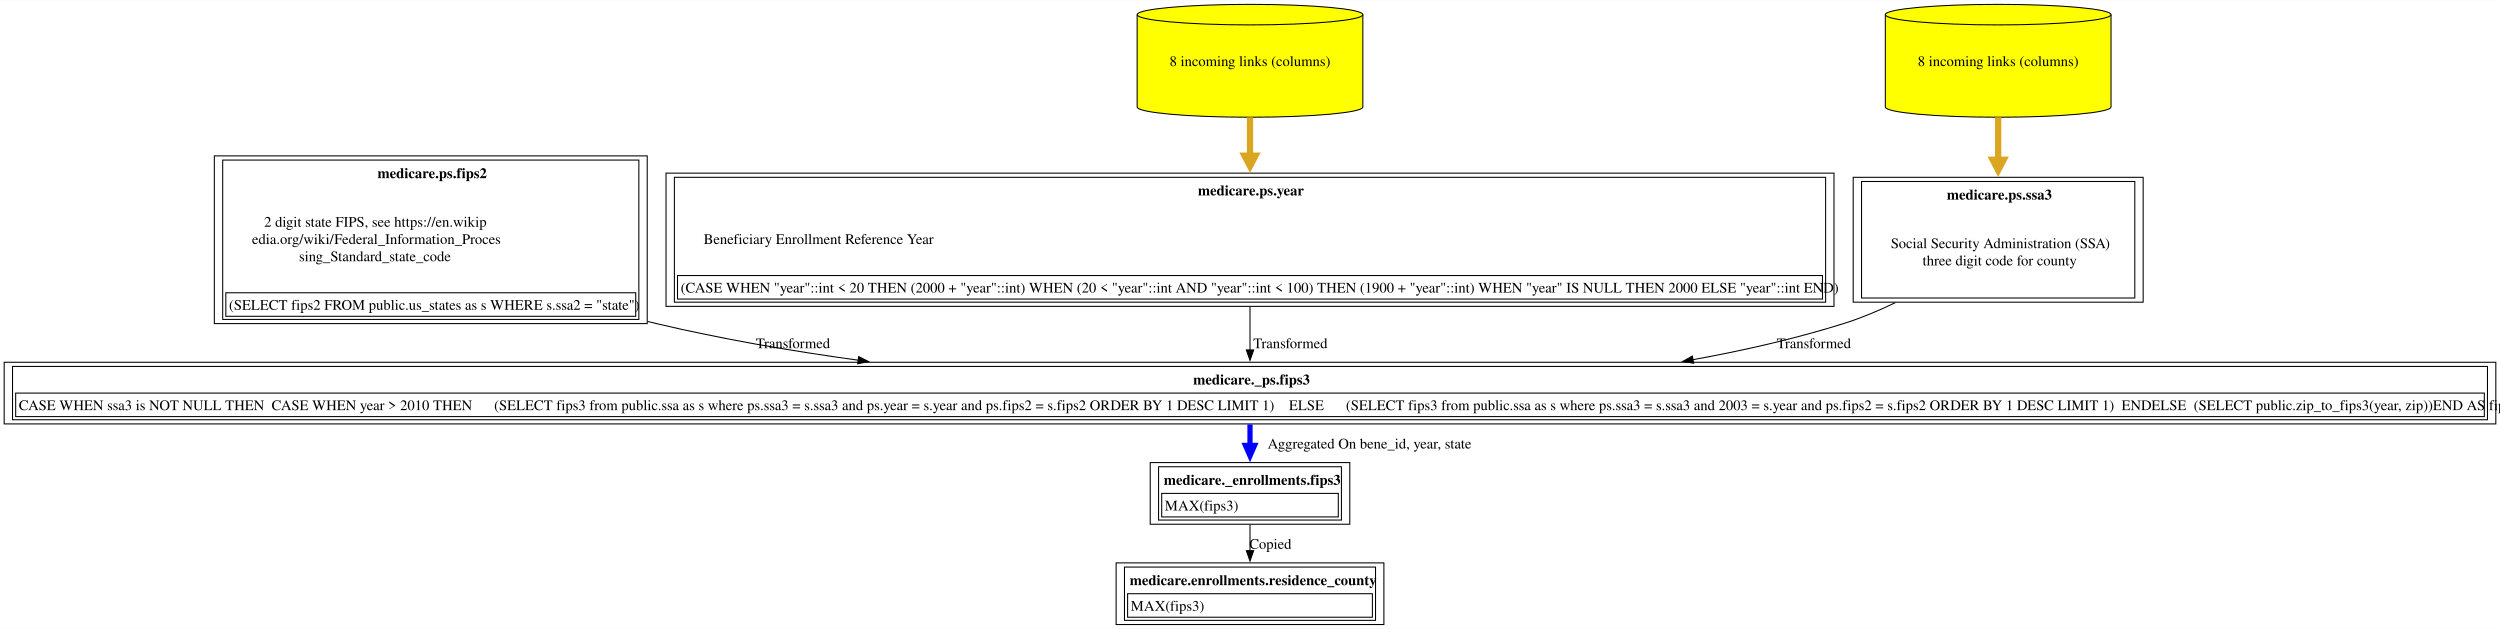
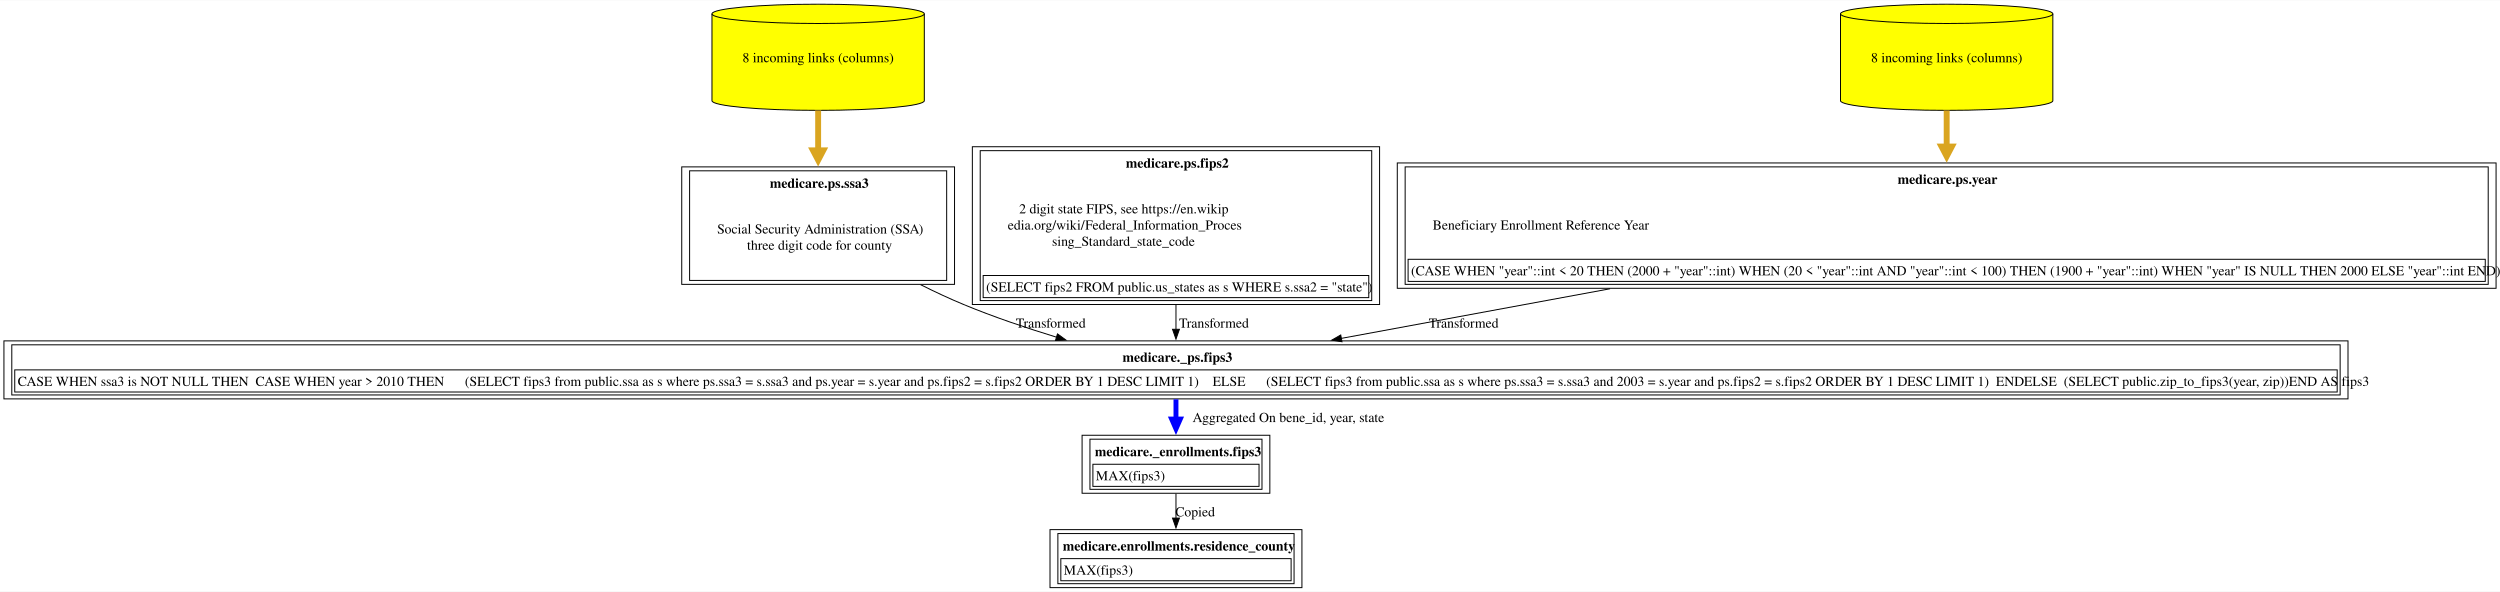
- <svg xmlns="http://www.w3.org/2000/svg" xmlns:xlink="http://www.w3.org/1999/xlink" width="2393pt" height="602pt" viewBox="0.00 0.00 2392.50 601.50">
+ <svg xmlns="http://www.w3.org/2000/svg" xmlns:xlink="http://www.w3.org/1999/xlink" width="2543pt" height="602pt" viewBox="0.00 0.00 2543.12 601.50">
  <g id="graph0" class="graph" transform="scale(1 1) rotate(0) translate(4 597.5)">
-     <polygon fill="white" stroke="none" points="-4,4 -4,-597.5 2388.5,-597.5 2388.5,4 -4,4" />
+     <polygon fill="white" stroke="none" points="-4,4 -4,-597.5 2539.12,-597.5 2539.12,4 -4,4" />
    <g id="node1" class="node">
      <g id="a_node1">
        <a xlink:href="../medicare.enrollments/residence_county.html" xlink:title="&lt;TABLE&gt;" target="_blank">
          <polygon fill="none" stroke="black" points="1320.38,-59 1064.12,-59 1064.12,0 1320.38,0 1320.38,-59" />
          <text text-anchor="start" x="1077.12" y="-37.7" font-family="Times,serif" font-weight="bold" font-size="14.00">medicare.enrollments.residence_county</text>
          <polygon fill="none" stroke="black" points="1075.12,-7 1075.12,-29.5 1309.38,-29.5 1309.38,-7 1075.12,-7" />
          <text text-anchor="start" x="1078.12" y="-13.2" font-family="Times,serif" font-size="14.00">MAX(fips3)</text>
          <polygon fill="none" stroke="black" points="1072.12,-4 1072.12,-55 1312.38,-55 1312.38,-4 1072.12,-4" />
        </a>
      </g>
    </g>
    <g id="node2" class="node">
      <g id="a_node2">
        <a xlink:href="../medicare._enrollments/fips3.html" xlink:title="&lt;TABLE&gt;" target="_blank">
          <polygon fill="none" stroke="black" points="1287.75,-155 1096.75,-155 1096.75,-96 1287.75,-96 1287.75,-155" />
          <text text-anchor="start" x="1109.75" y="-133.7" font-family="Times,serif" font-weight="bold" font-size="14.00">medicare._enrollments.fips3</text>
          <polygon fill="none" stroke="black" points="1107.75,-103 1107.75,-125.5 1276.75,-125.5 1276.75,-103 1107.75,-103" />
          <text text-anchor="start" x="1110.75" y="-109.2" font-family="Times,serif" font-size="14.00">MAX(fips3)</text>
          <polygon fill="none" stroke="black" points="1104.75,-100 1104.75,-151 1279.75,-151 1279.75,-100 1104.75,-100" />
        </a>
      </g>
    </g>
    <g id="edge1" class="edge">
      <path fill="none" stroke="black" d="M1192.25,-95.53C1192.25,-87.68 1192.25,-79.05 1192.25,-70.7" />
      <polygon fill="black" stroke="black" points="1195.75,-70.73 1192.25,-60.73 1188.75,-70.73 1195.75,-70.73" />
      <text text-anchor="middle" x="1211.75" y="-72.45" font-family="Times,serif" font-size="14.00">Copied</text>
    </g>
    <g id="node3" class="node">
      <g id="a_node3">
        <a xlink:href="../medicare._ps/fips3.html" xlink:title="&lt;TABLE&gt;" target="_blank">
          <polygon fill="none" stroke="black" points="2384.5,-251 0,-251 0,-192 2384.5,-192 2384.5,-251" />
          <text text-anchor="start" x="1137.88" y="-229.7" font-family="Times,serif" font-weight="bold" font-size="14.00">medicare._ps.fips3</text>
          <polygon fill="none" stroke="black" points="11,-199 11,-221.5 2373.5,-221.5 2373.5,-199 11,-199" />
          <text text-anchor="start" x="14" y="-205.2" font-family="Times,serif" font-size="14.00">CASE WHEN ssa3 is NOT NULL THEN  CASE WHEN year &gt; 2010 THEN      (SELECT fips3 from public.ssa as s where ps.ssa3 = s.ssa3 and ps.year = s.year and ps.fips2 = s.fips2 ORDER BY 1 DESC LIMIT 1)    ELSE      (SELECT fips3 from public.ssa as s where ps.ssa3 = s.ssa3 and 2003 = s.year and ps.fips2 = s.fips2 ORDER BY 1 DESC LIMIT 1)  ENDELSE  (SELECT public.zip_to_fips3(year, zip))END AS fips3</text>
          <polygon fill="none" stroke="black" points="8,-196 8,-247 2376.5,-247 2376.5,-196 8,-196" />
        </a>
      </g>
    </g>
    <g id="edge2" class="edge">
      <path fill="none" stroke="blue" stroke-width="5" d="M1192.25,-191.53C1192.25,-185.13 1192.25,-178.2 1192.25,-171.33" />
      <polygon fill="blue" stroke="blue" stroke-width="5" points="1196.63,-171.45 1192.25,-161.45 1187.88,-171.45 1196.63,-171.45" />
      <text text-anchor="middle" x="1306.62" y="-168.45" font-family="Times,serif" font-size="14.00">	  Aggregated On bene_id, year, state</text>
    </g>
    <g id="node4" class="node">
      <g id="a_node4">
-         <a xlink:href="../medicare.ps/fips2.html" xlink:title="&lt;TABLE&gt;" target="_blank">
-           <polygon fill="none" stroke="black" points="615.38,-448.5 201.12,-448.5 201.12,-288 615.38,-288 615.38,-448.5" />
-           <text text-anchor="start" x="357.25" y="-427.2" font-family="Times,serif" font-weight="bold" font-size="14.00">medicare.ps.fips2</text>
-           <text text-anchor="start" x="248.75" y="-380.7" font-family="Times,serif" font-size="14.00">2 digit state FIPS, see https://en.wikip</text>
-           <text text-anchor="start" x="237.12" y="-364.2" font-family="Times,serif" font-size="14.00">edia.org/wiki/Federal_Information_Proces</text>
-           <text text-anchor="start" x="282.12" y="-347.7" font-family="Times,serif" font-size="14.00">sing_Standard_state_code</text>
-           <polygon fill="none" stroke="black" points="212.12,-295 212.12,-317.5 604.38,-317.5 604.38,-295 212.12,-295" />
-           <text text-anchor="start" x="215.12" y="-301.2" font-family="Times,serif" font-size="14.00">(SELECT fips2 FROM public.us_states as s WHERE s.ssa2 = "state")</text>
-           <polygon fill="none" stroke="black" points="209.12,-292 209.12,-444.5 607.38,-444.5 607.38,-292 209.12,-292" />
+         <a xlink:href="../medicare.ps/ssa3.html" xlink:title="&lt;TABLE&gt;" target="_blank">
+           <polygon fill="none" stroke="black" points="967,-428 689.5,-428 689.5,-308.5 967,-308.5 967,-428" />
+           <text text-anchor="start" x="779.12" y="-406.7" font-family="Times,serif" font-weight="bold" font-size="14.00">medicare.ps.ssa3</text>
+           <text text-anchor="start" x="725.5" y="-360.2" font-family="Times,serif" font-size="14.00">Social Security Administration (SSA)</text>
+           <text text-anchor="start" x="755.88" y="-343.7" font-family="Times,serif" font-size="14.00">three digit code for county</text>
+           <polygon fill="none" stroke="black" points="697.5,-312.5 697.5,-424 959,-424 959,-312.5 697.5,-312.5" />
        </a>
      </g>
    </g>
    <g id="edge3" class="edge">
-       <path fill="none" stroke="black" d="M615.76,-290.08C618.6,-289.36 621.43,-288.67 624.25,-288 686.1,-273.31 752.56,-261.87 817.44,-252.97" />
-       <polygon fill="black" stroke="black" points="817.74,-256.46 827.18,-251.65 816.8,-249.52 817.74,-256.46" />
-       <text text-anchor="middle" x="754.88" y="-264.45" font-family="Times,serif" font-size="14.00">  Transformed</text>
+       <path fill="none" stroke="black" d="M932.52,-308.15C947,-300.91 961.85,-293.97 976.25,-288 1006.28,-275.55 1039.54,-264.29 1070.77,-254.75" />
+       <polygon fill="black" stroke="black" points="1071.71,-258.13 1080.27,-251.89 1069.69,-251.42 1071.71,-258.13" />
+       <text text-anchor="middle" x="1064.88" y="-264.45" font-family="Times,serif" font-size="14.00">  Transformed</text>
    </g>
    <g id="node5" class="node">
      <g id="a_node5">
-         <a xlink:href="../medicare.ps/year.html" xlink:title="&lt;TABLE&gt;" target="_blank">
-           <polygon fill="none" stroke="black" points="1751.12,-432 633.38,-432 633.38,-304.5 1751.12,-304.5 1751.12,-432" />
-           <text text-anchor="start" x="1142.38" y="-410.7" font-family="Times,serif" font-weight="bold" font-size="14.00">medicare.ps.year</text>
-           <text text-anchor="start" x="669.38" y="-364.2" font-family="Times,serif" font-size="14.00">Beneficiary Enrollment Reference Year</text>
-           <polygon fill="none" stroke="black" points="644.38,-311.5 644.38,-334 1740.12,-334 1740.12,-311.5 644.38,-311.5" />
-           <text text-anchor="start" x="647.38" y="-317.7" font-family="Times,serif" font-size="14.00">(CASE WHEN "year"::int &lt; 20 THEN (2000 + "year"::int) WHEN (20 &lt; "year"::int AND "year"::int &lt; 100) THEN (1900 + "year"::int) WHEN "year" IS NULL THEN 2000 ELSE "year"::int END)</text>
-           <polygon fill="none" stroke="black" points="641.38,-308.5 641.38,-428 1743.12,-428 1743.12,-308.5 641.38,-308.5" />
+         <a xlink:href="../medicare.ps/ssa3.html" xlink:title="8 incoming links (columns)" target="_blank">
+           <path fill="yellow" stroke="black" d="M936.25,-583.68C936.25,-589.1 887.84,-593.5 828.25,-593.5 768.66,-593.5 720.25,-589.1 720.25,-583.68 720.25,-583.68 720.25,-495.32 720.25,-495.32 720.25,-489.9 768.66,-485.5 828.25,-485.5 887.84,-485.5 936.25,-489.9 936.25,-495.32 936.25,-495.32 936.25,-583.68 936.25,-583.68" />
+           <path fill="none" stroke="black" d="M936.25,-583.68C936.25,-578.26 887.84,-573.86 828.25,-573.86 768.66,-573.86 720.25,-578.26 720.25,-583.68" />
+           <text text-anchor="middle" x="828.25" y="-534.45" font-family="Times,serif" font-size="14.00">8 incoming links (columns)</text>
        </a>
      </g>
    </g>
    <g id="edge4" class="edge">
-       <path fill="none" stroke="black" d="M1192.25,-304.18C1192.25,-290.07 1192.25,-275.47 1192.25,-262.59" />
-       <polygon fill="black" stroke="black" points="1195.75,-262.82 1192.25,-252.82 1188.75,-262.82 1195.75,-262.82" />
-       <text text-anchor="middle" x="1230.88" y="-264.45" font-family="Times,serif" font-size="14.00">  Transformed</text>
+       <path fill="none" stroke="goldenrod" stroke-width="6" d="M828.25,-485.41C828.25,-472.38 828.25,-458.19 828.25,-444.34" />
+       <polygon fill="goldenrod" stroke="goldenrod" stroke-width="6" points="833.5,-444.79 828.25,-434.79 823,-444.79 833.5,-444.79" />
    </g>
    <g id="node6" class="node">
      <g id="a_node6">
-         <a xlink:href="../medicare.ps/year.html" xlink:title="8 incoming links (columns)" target="_blank">
-           <path fill="yellow" stroke="black" d="M1300.25,-583.68C1300.25,-589.1 1251.84,-593.5 1192.25,-593.5 1132.66,-593.5 1084.25,-589.1 1084.25,-583.68 1084.25,-583.68 1084.25,-495.32 1084.25,-495.32 1084.25,-489.9 1132.66,-485.5 1192.25,-485.5 1251.84,-485.5 1300.25,-489.9 1300.25,-495.32 1300.25,-495.32 1300.25,-583.68 1300.25,-583.68" />
-           <path fill="none" stroke="black" d="M1300.25,-583.68C1300.25,-578.26 1251.84,-573.86 1192.25,-573.86 1132.66,-573.86 1084.25,-578.26 1084.25,-583.68" />
-           <text text-anchor="middle" x="1192.25" y="-534.45" font-family="Times,serif" font-size="14.00">8 incoming links (columns)</text>
+         <a xlink:href="../medicare.ps/fips2.html" xlink:title="&lt;TABLE&gt;" target="_blank">
+           <polygon fill="none" stroke="black" points="1399.38,-448.5 985.12,-448.5 985.12,-288 1399.38,-288 1399.38,-448.5" />
+           <text text-anchor="start" x="1141.25" y="-427.2" font-family="Times,serif" font-weight="bold" font-size="14.00">medicare.ps.fips2</text>
+           <text text-anchor="start" x="1032.75" y="-380.7" font-family="Times,serif" font-size="14.00">2 digit state FIPS, see https://en.wikip</text>
+           <text text-anchor="start" x="1021.12" y="-364.2" font-family="Times,serif" font-size="14.00">edia.org/wiki/Federal_Information_Proces</text>
+           <text text-anchor="start" x="1066.12" y="-347.7" font-family="Times,serif" font-size="14.00">sing_Standard_state_code</text>
+           <polygon fill="none" stroke="black" points="996.12,-295 996.12,-317.5 1388.38,-317.5 1388.38,-295 996.12,-295" />
+           <text text-anchor="start" x="999.12" y="-301.2" font-family="Times,serif" font-size="14.00">(SELECT fips2 FROM public.us_states as s WHERE s.ssa2 = "state")</text>
+           <polygon fill="none" stroke="black" points="993.12,-292 993.12,-444.5 1391.38,-444.5 1391.38,-292 993.12,-292" />
        </a>
      </g>
    </g>
    <g id="edge5" class="edge">
-       <path fill="none" stroke="goldenrod" stroke-width="6" d="M1192.25,-485.41C1192.25,-473.68 1192.25,-461.01 1192.25,-448.5" />
-       <polygon fill="goldenrod" stroke="goldenrod" stroke-width="6" points="1197.5,-448.68 1192.25,-438.68 1187,-448.68 1197.5,-448.68" />
+       <path fill="none" stroke="black" d="M1192.25,-287.68C1192.25,-279.04 1192.25,-270.54 1192.25,-262.68" />
+       <polygon fill="black" stroke="black" points="1195.75,-262.81 1192.25,-252.81 1188.75,-262.81 1195.75,-262.81" />
+       <text text-anchor="middle" x="1230.88" y="-264.45" font-family="Times,serif" font-size="14.00">  Transformed</text>
    </g>
    <g id="node7" class="node">
      <g id="a_node7">
-         <a xlink:href="../medicare.ps/ssa3.html" xlink:title="&lt;TABLE&gt;" target="_blank">
-           <polygon fill="none" stroke="black" points="2047,-428 1769.5,-428 1769.5,-308.5 2047,-308.5 2047,-428" />
-           <text text-anchor="start" x="1859.12" y="-406.7" font-family="Times,serif" font-weight="bold" font-size="14.00">medicare.ps.ssa3</text>
-           <text text-anchor="start" x="1805.5" y="-360.2" font-family="Times,serif" font-size="14.00">Social Security Administration (SSA)</text>
-           <text text-anchor="start" x="1835.88" y="-343.7" font-family="Times,serif" font-size="14.00">three digit code for county</text>
-           <polygon fill="none" stroke="black" points="1777.5,-312.5 1777.5,-424 2039,-424 2039,-312.5 1777.5,-312.5" />
+         <a xlink:href="../medicare.ps/year.html" xlink:title="&lt;TABLE&gt;" target="_blank">
+           <polygon fill="none" stroke="black" points="2535.12,-432 1417.38,-432 1417.38,-304.5 2535.12,-304.5 2535.12,-432" />
+           <text text-anchor="start" x="1926.38" y="-410.7" font-family="Times,serif" font-weight="bold" font-size="14.00">medicare.ps.year</text>
+           <text text-anchor="start" x="1453.38" y="-364.2" font-family="Times,serif" font-size="14.00">Beneficiary Enrollment Reference Year</text>
+           <polygon fill="none" stroke="black" points="1428.38,-311.5 1428.38,-334 2524.12,-334 2524.12,-311.5 1428.38,-311.5" />
+           <text text-anchor="start" x="1431.38" y="-317.7" font-family="Times,serif" font-size="14.00">(CASE WHEN "year"::int &lt; 20 THEN (2000 + "year"::int) WHEN (20 &lt; "year"::int AND "year"::int &lt; 100) THEN (1900 + "year"::int) WHEN "year" IS NULL THEN 2000 ELSE "year"::int END)</text>
+           <polygon fill="none" stroke="black" points="1425.38,-308.5 1425.38,-428 2527.12,-428 2527.12,-308.5 1425.38,-308.5" />
        </a>
      </g>
    </g>
    <g id="edge6" class="edge">
-       <path fill="none" stroke="black" d="M1809.77,-308.01C1793.65,-300.23 1776.8,-293.18 1760.25,-288 1714.23,-273.6 1665.22,-262.31 1616.02,-253.46" />
-       <polygon fill="black" stroke="black" points="1616.8,-250.05 1606.35,-251.76 1615.59,-256.94 1616.8,-250.05" />
-       <text text-anchor="middle" x="1731.88" y="-264.45" font-family="Times,serif" font-size="14.00">  Transformed</text>
+       <path fill="none" stroke="black" d="M1633.8,-304.02C1539.03,-286.53 1440.32,-268.3 1360.33,-253.53" />
+       <polygon fill="black" stroke="black" points="1361.13,-250.12 1350.66,-251.75 1359.86,-257.01 1361.13,-250.12" />
+       <text text-anchor="middle" x="1484.88" y="-264.45" font-family="Times,serif" font-size="14.00">  Transformed</text>
    </g>
    <g id="node8" class="node">
      <g id="a_node8">
-         <a xlink:href="../medicare.ps/ssa3.html" xlink:title="8 incoming links (columns)" target="_blank">
-           <path fill="yellow" stroke="black" d="M2016.25,-583.68C2016.25,-589.1 1967.84,-593.5 1908.25,-593.5 1848.66,-593.5 1800.25,-589.1 1800.25,-583.68 1800.25,-583.68 1800.25,-495.32 1800.25,-495.32 1800.25,-489.9 1848.66,-485.5 1908.25,-485.5 1967.84,-485.5 2016.25,-489.9 2016.25,-495.32 2016.25,-495.32 2016.25,-583.68 2016.25,-583.68" />
-           <path fill="none" stroke="black" d="M2016.25,-583.68C2016.25,-578.26 1967.84,-573.86 1908.25,-573.86 1848.66,-573.86 1800.25,-578.26 1800.25,-583.68" />
-           <text text-anchor="middle" x="1908.25" y="-534.45" font-family="Times,serif" font-size="14.00">8 incoming links (columns)</text>
+         <a xlink:href="../medicare.ps/year.html" xlink:title="8 incoming links (columns)" target="_blank">
+           <path fill="yellow" stroke="black" d="M2084.25,-583.68C2084.25,-589.1 2035.84,-593.5 1976.25,-593.5 1916.66,-593.5 1868.25,-589.1 1868.25,-583.68 1868.25,-583.68 1868.25,-495.32 1868.25,-495.32 1868.25,-489.9 1916.66,-485.5 1976.25,-485.5 2035.84,-485.5 2084.25,-489.9 2084.25,-495.32 2084.25,-495.32 2084.25,-583.68 2084.25,-583.68" />
+           <path fill="none" stroke="black" d="M2084.25,-583.68C2084.25,-578.26 2035.84,-573.86 1976.25,-573.86 1916.66,-573.86 1868.25,-578.26 1868.25,-583.68" />
+           <text text-anchor="middle" x="1976.25" y="-534.45" font-family="Times,serif" font-size="14.00">8 incoming links (columns)</text>
        </a>
      </g>
    </g>
    <g id="edge7" class="edge">
-       <path fill="none" stroke="goldenrod" stroke-width="6" d="M1908.25,-485.41C1908.25,-472.38 1908.25,-458.19 1908.25,-444.34" />
-       <polygon fill="goldenrod" stroke="goldenrod" stroke-width="6" points="1913.5,-444.79 1908.25,-434.79 1903,-444.79 1913.5,-444.79" />
+       <path fill="none" stroke="goldenrod" stroke-width="6" d="M1976.25,-485.41C1976.25,-473.68 1976.25,-461.01 1976.25,-448.5" />
+       <polygon fill="goldenrod" stroke="goldenrod" stroke-width="6" points="1981.5,-448.68 1976.25,-438.68 1971,-448.68 1981.5,-448.68" />
    </g>
  </g>
</svg>
